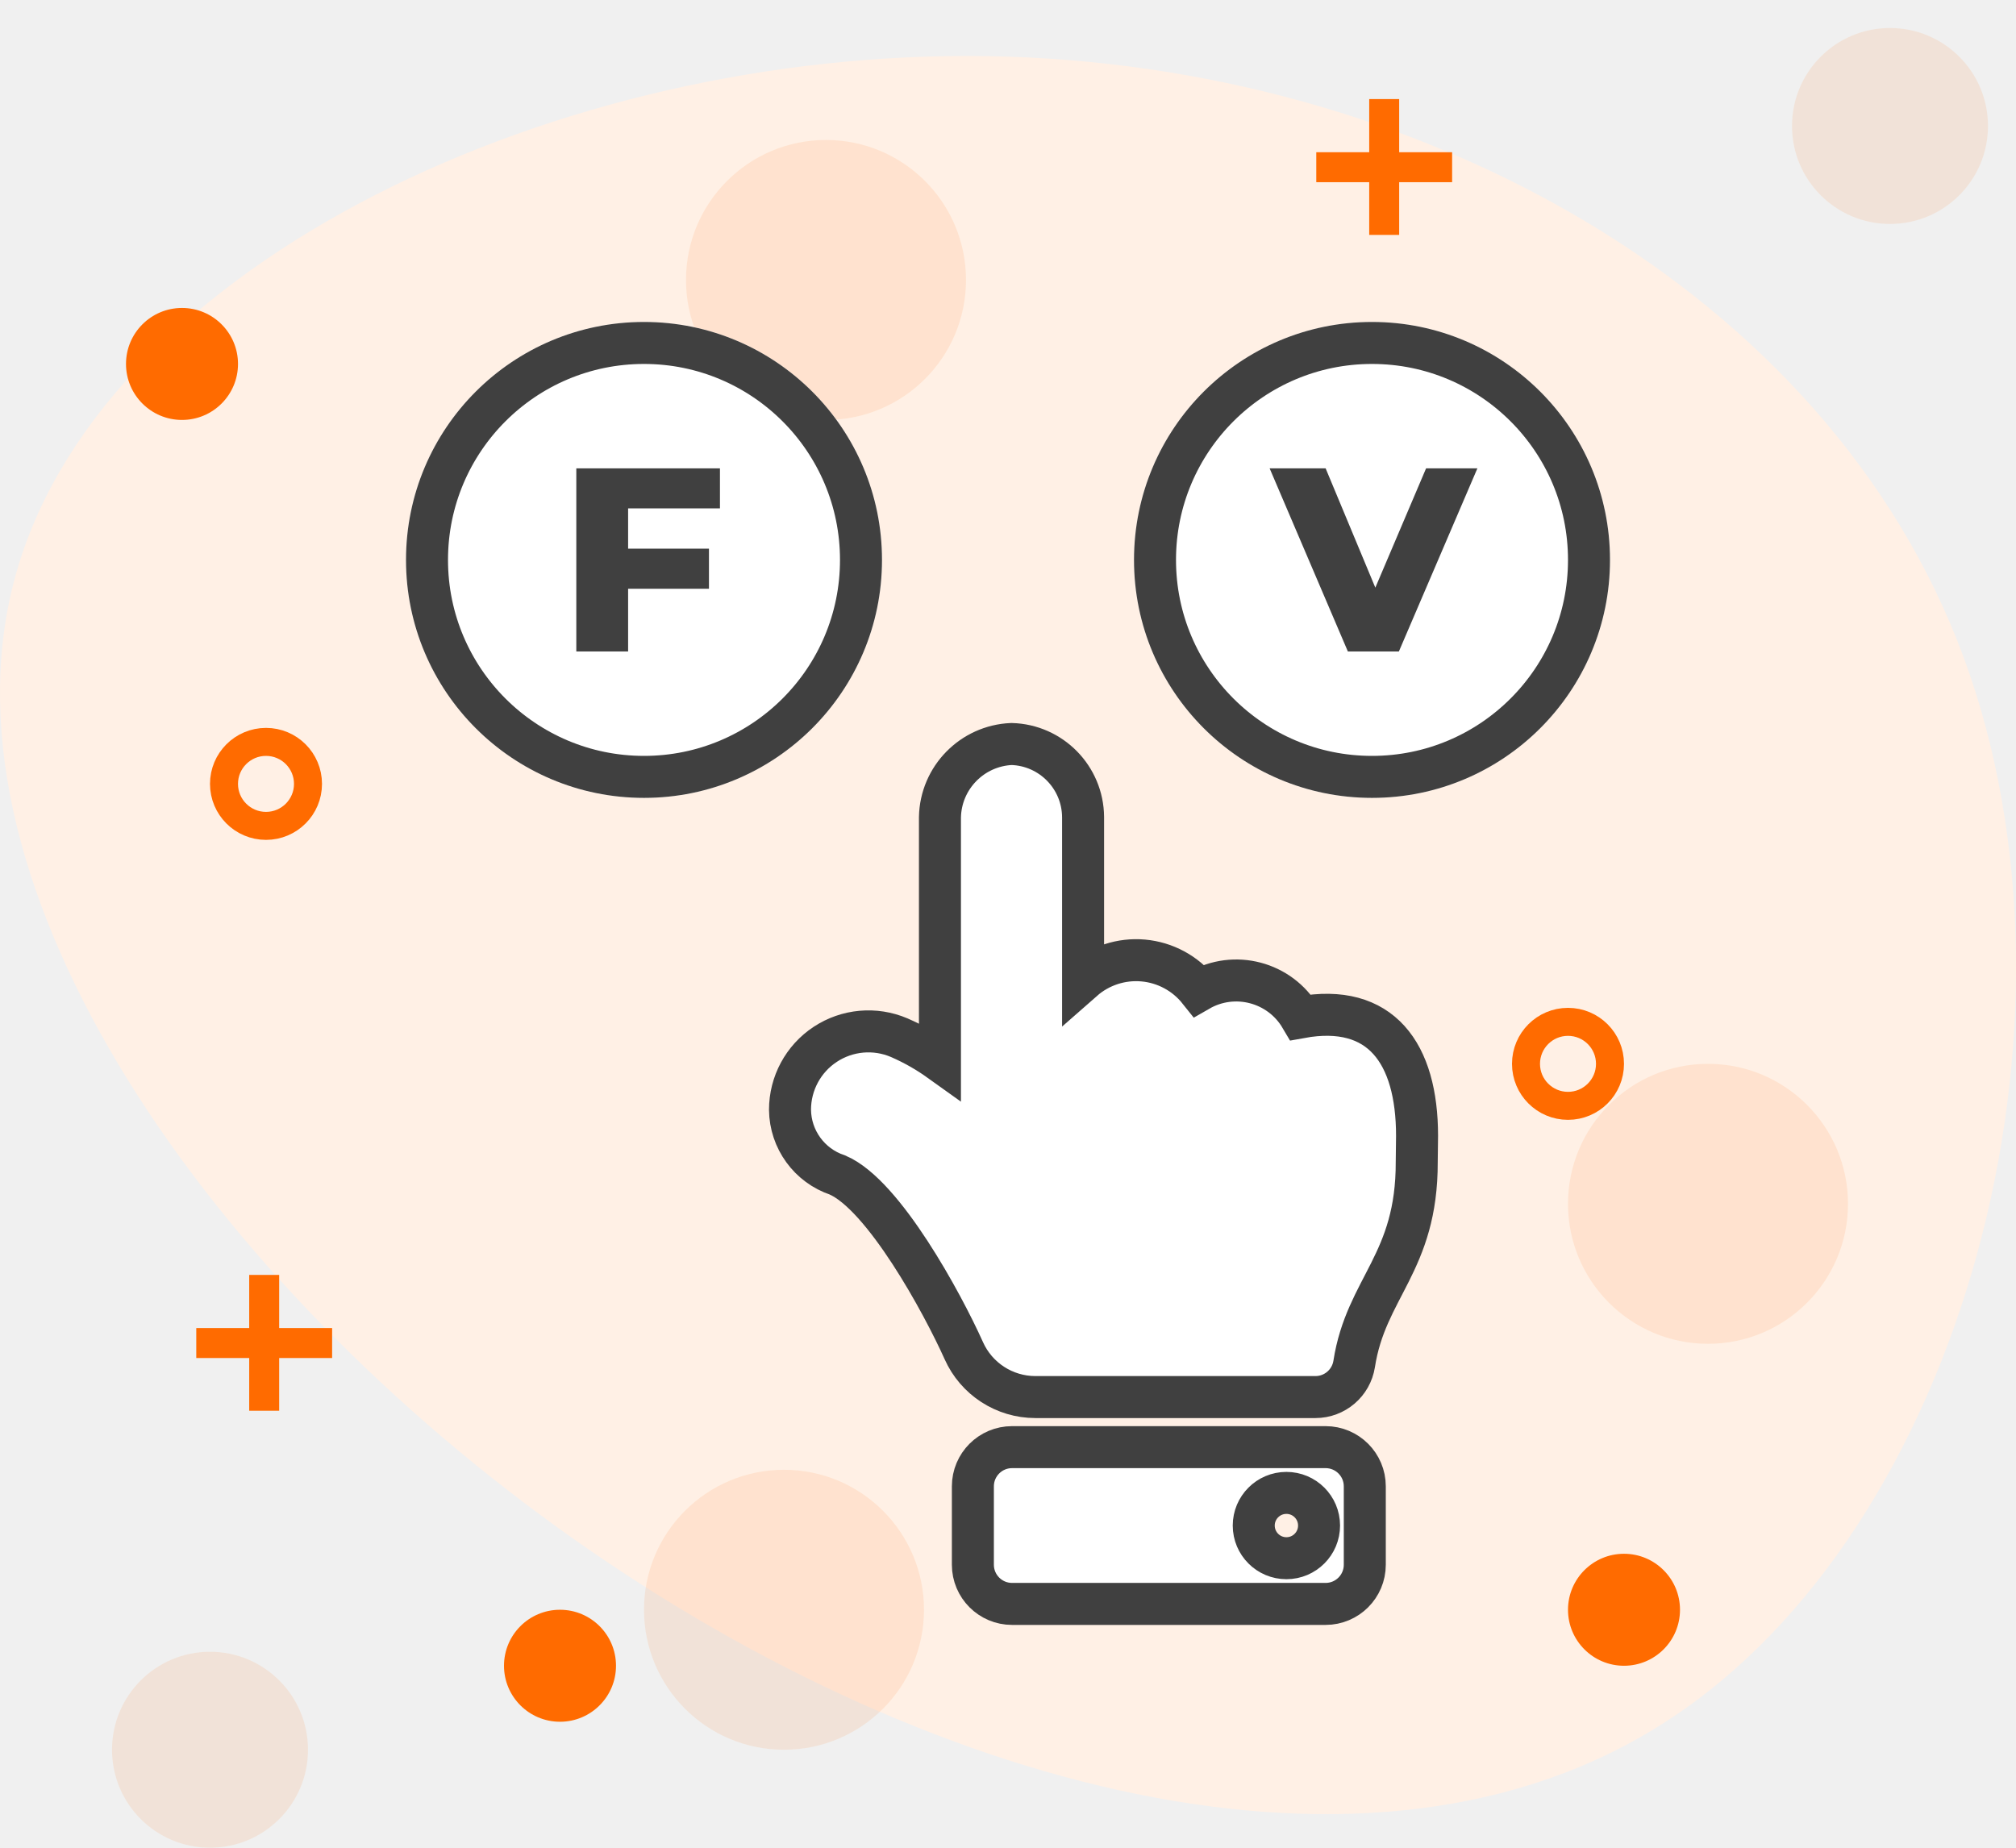
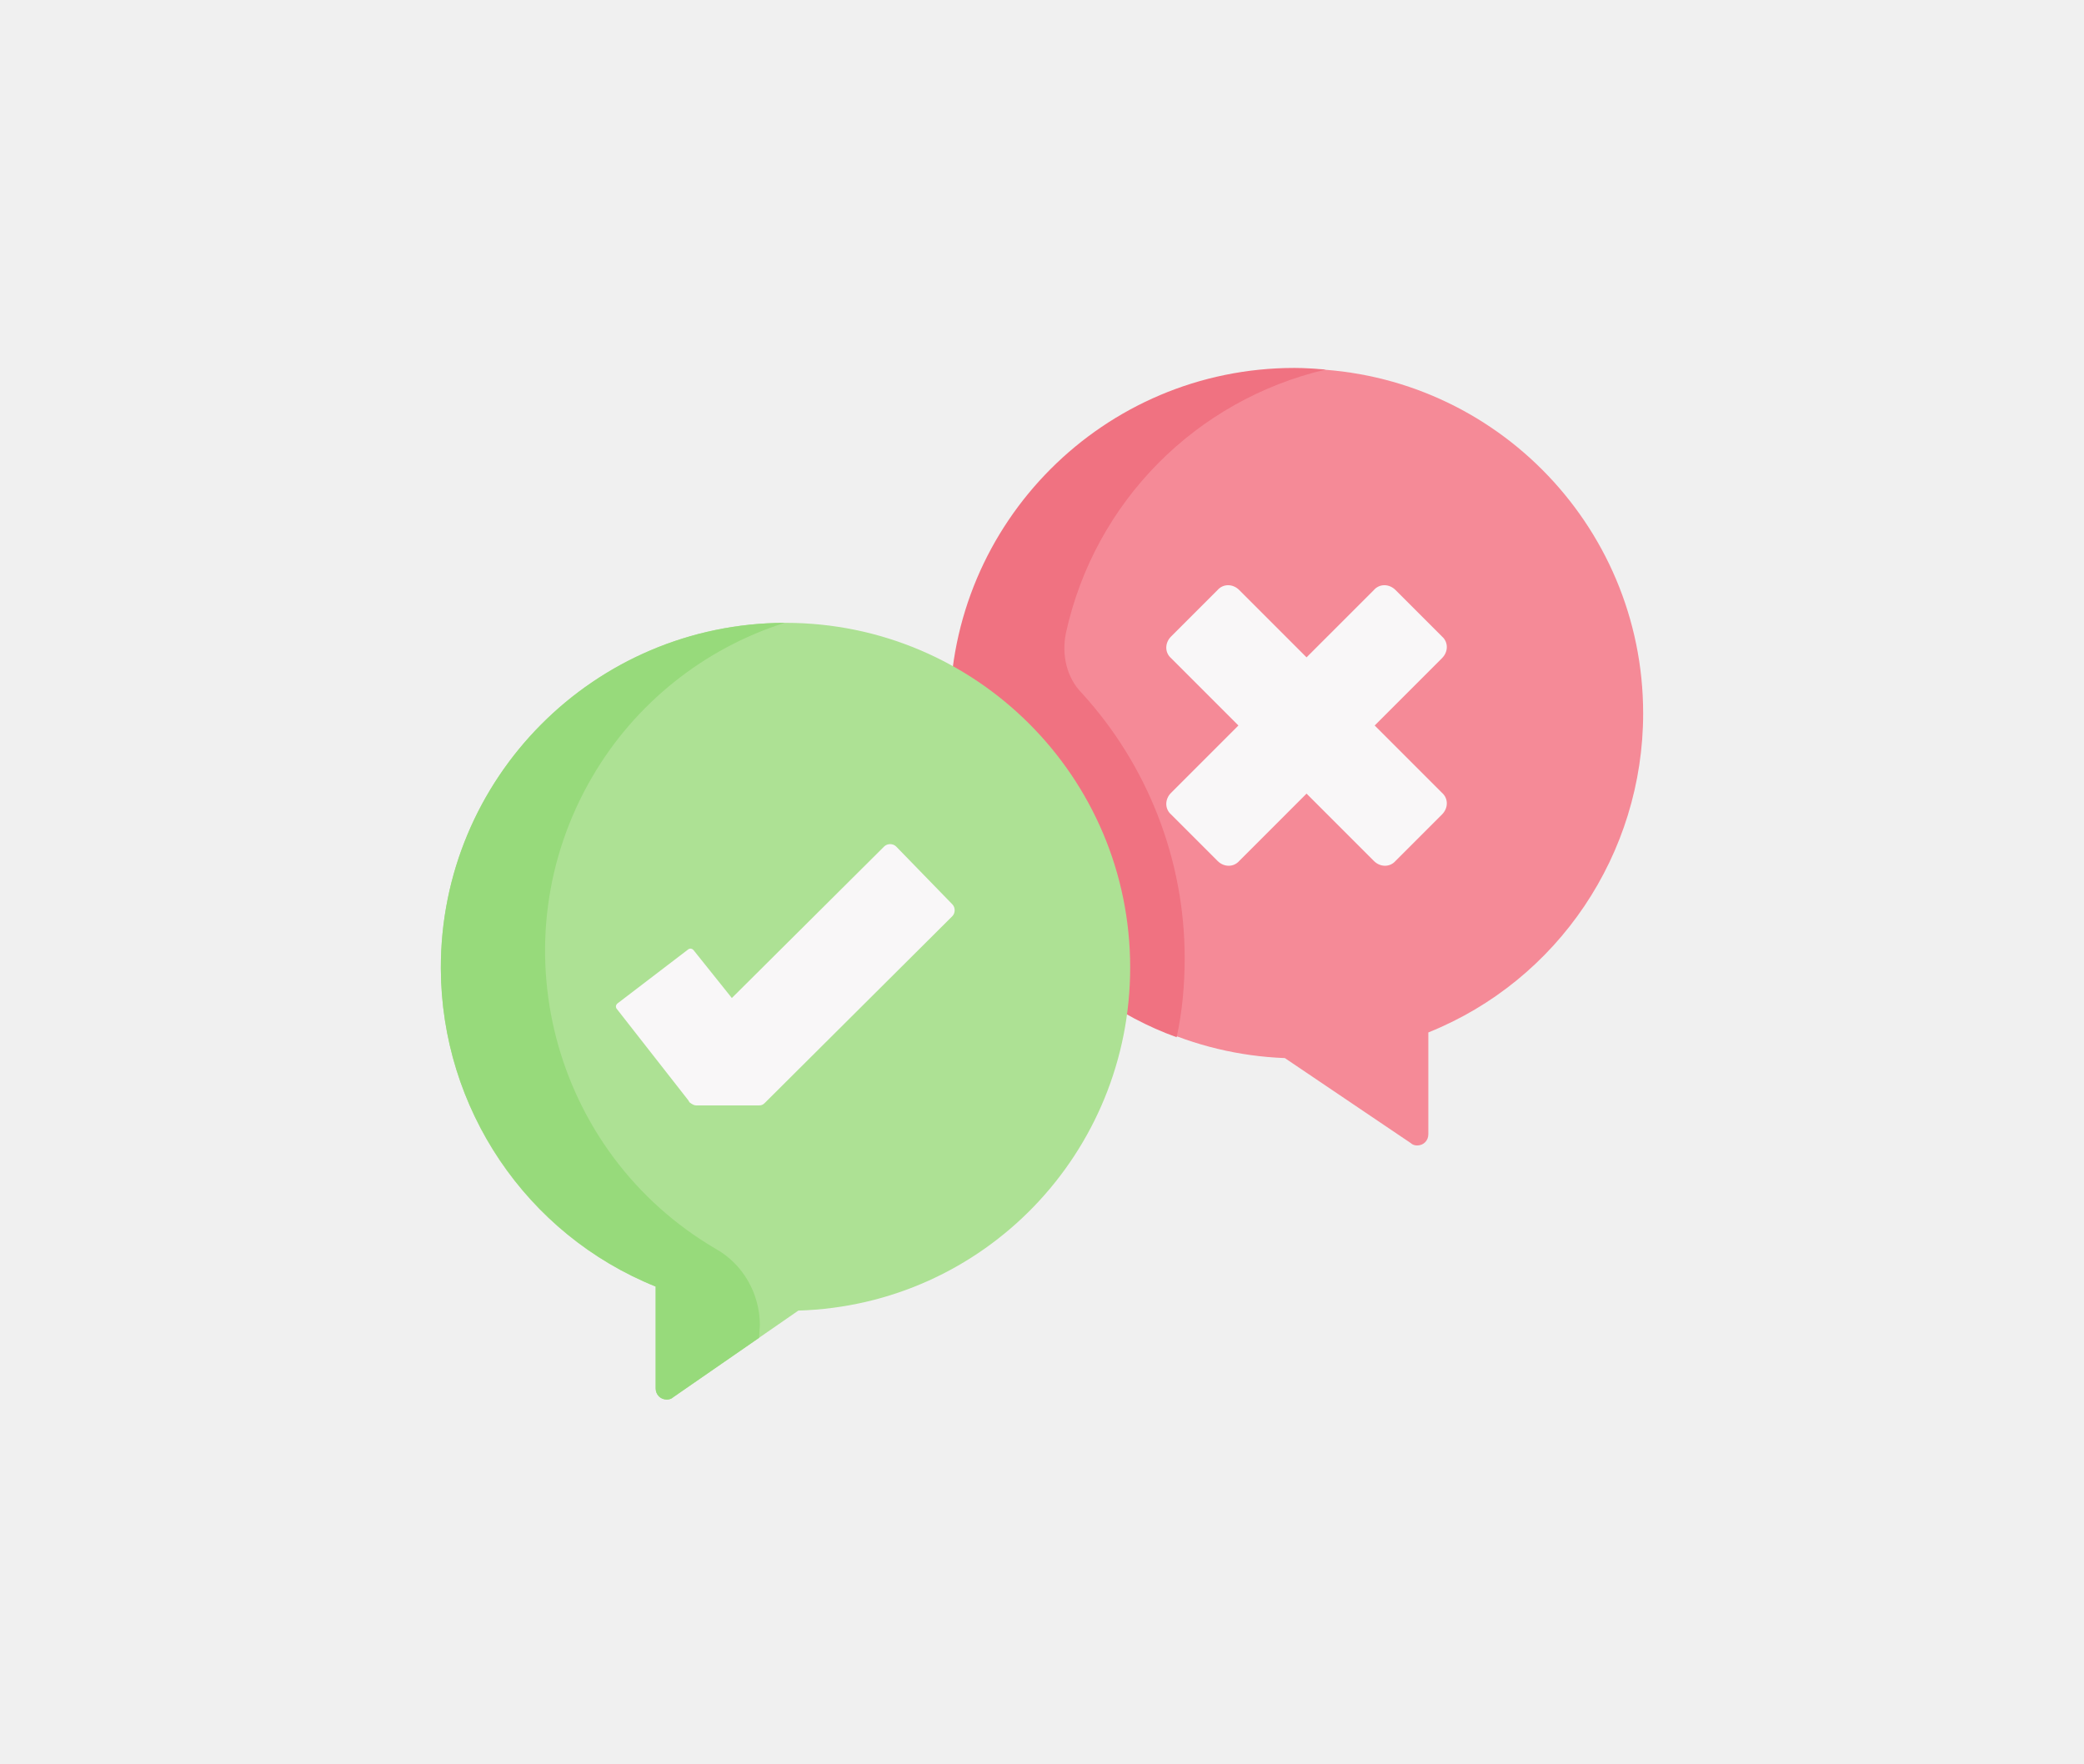
- <svg xmlns="http://www.w3.org/2000/svg" width="144" height="132" viewBox="0 0 144 132">
-   <g id="Grupo_27" data-name="Grupo 27" transform="translate(-8 -13)">
-     <path id="blob_2_" data-name="blob(2)" d="M70.952-16.161c9.669,26.2-.1,62.38-21.209,76C28.637,73.562-3.7,64.621-29.48,46.011S-74.5-.774-68.052-22.5C-61.606-44.336-29.48-59.619,1.294-59.1,31.964-58.58,61.283-42.361,70.952-16.161Z" transform="translate(77.306 76.112)" fill="#fff0e5" />
-     <g id="Grupo_3" data-name="Grupo 3" transform="translate(-5.665 -4.676)">
-       <text id="_" data-name="+" transform="translate(92.665 104.676)" fill="#ff6b00" font-size="20" font-family="Montserrat-Bold, Montserrat" font-weight="700">
-         <tspan x="-5.84" y="0">+</tspan>
-       </text>
-       <text id="_2" data-name="+" transform="translate(32.665 120.676)" fill="#ff6b00" font-size="20" font-family="Montserrat-Bold, Montserrat" font-weight="700">
-         <tspan x="-5.84" y="0">+</tspan>
-       </text>
-       <text id="_3" data-name="+" transform="translate(112.665 36.676)" fill="#ff6b00" font-size="20" font-family="Montserrat-Bold, Montserrat" font-weight="700">
-         <tspan x="-5.84" y="0">+</tspan>
-       </text>
-       <circle id="Elipse_1" data-name="Elipse 1" cx="4" cy="4" r="4" transform="translate(22.665 39.676)" fill="#ff6b00" />
-       <circle id="Elipse_2" data-name="Elipse 2" cx="4" cy="4" r="4" transform="translate(49.665 132.676)" fill="#ff6b00" />
-       <circle id="Elipse_5" data-name="Elipse 5" cx="4" cy="4" r="4" transform="translate(125.665 128.676)" fill="#ff6b00" />
-       <circle id="Elipse_6" data-name="Elipse 6" cx="10" cy="10" r="10" transform="translate(62.665 27.676)" fill="#ff6b00" opacity="0.1" />
-       <circle id="Elipse_7" data-name="Elipse 7" cx="10" cy="10" r="10" transform="translate(125.665 93.676)" fill="#ff6b00" opacity="0.1" />
-       <circle id="Elipse_11" data-name="Elipse 11" cx="7" cy="7" r="7" transform="translate(141.665 19.676)" fill="#ff6b00" opacity="0.1" />
-       <circle id="Elipse_12" data-name="Elipse 12" cx="7" cy="7" r="7" transform="translate(21.665 135.676)" fill="#ff6b00" opacity="0.1" />
-       <circle id="Elipse_8" data-name="Elipse 8" cx="10" cy="10" r="10" transform="translate(59.665 122.676)" fill="#ff6b00" opacity="0.1" />
-       <g id="Elipse_3" data-name="Elipse 3" transform="translate(121.665 89.676)" fill="none" stroke="#ff6b00" stroke-width="2">
-         <circle cx="4" cy="4" r="4" stroke="none" />
-         <circle cx="4" cy="4" r="3" fill="none" />
-       </g>
-       <g id="Elipse_4" data-name="Elipse 4" transform="translate(28.665 69.676)" fill="none" stroke="#ff6b00" stroke-width="2">
-         <circle cx="4" cy="4" r="4" stroke="none" />
-         <circle cx="4" cy="4" r="3" fill="none" />
-       </g>
-     </g>
-     <g id="Grupo_4" data-name="Grupo 4" transform="translate(9 20.651)">
-       <path id="Icon_awesome-hand-point-right" data-name="Icon awesome-hand-point-right" d="M61.431,15.822a5.259,5.259,0,0,1-5.225,5.112H44.56a5.737,5.737,0,0,1-.735,8.275,5.343,5.343,0,0,1-1.919,7.268c1.047,5.732-2.56,8.312-8.468,8.312-.32,0-1.548-.024-1.866-.023-7.228.02-8.968-3.623-14.431-4.469a2.8,2.8,0,0,1-2.364-2.765V17.526h0a5.6,5.6,0,0,1,3.32-5.114C21.467,10.9,29.226,6.692,30.64,3.393A4.971,4.971,0,0,1,35.305,0a5.6,5.6,0,0,1,5.146,7.8A15.853,15.853,0,0,1,38.8,10.71H56.206a5.344,5.344,0,0,1,5.225,5.112ZM11.2,15.862V38.256a2.8,2.8,0,0,1-2.8,2.8H2.8a2.8,2.8,0,0,1-2.8-2.8V15.862a2.8,2.8,0,0,1,2.8-2.8H8.4A2.8,2.8,0,0,1,11.2,15.862ZM7.931,35.457A2.333,2.333,0,1,0,5.6,37.79,2.333,2.333,0,0,0,7.931,35.457Z" transform="translate(55 107.36) rotate(-90)" fill="#fff" />
-       <path id="Icon_awesome-hand-point-right-2" data-name="Icon awesome-hand-point-right" d="M61.431,15.822a5.259,5.259,0,0,1-5.225,5.112H44.56a5.737,5.737,0,0,1-.735,8.275,5.343,5.343,0,0,1-1.919,7.268c1.047,5.732-2.56,8.312-8.468,8.312-.32,0-1.548-.024-1.866-.023-7.228.02-8.968-3.623-14.431-4.469a2.8,2.8,0,0,1-2.364-2.765V17.526h0a5.6,5.6,0,0,1,3.32-5.114C21.467,10.9,29.226,6.692,30.64,3.393A4.971,4.971,0,0,1,35.305,0a5.6,5.6,0,0,1,5.146,7.8A15.853,15.853,0,0,1,38.8,10.71H56.206a5.344,5.344,0,0,1,5.225,5.112ZM11.2,15.862V38.256a2.8,2.8,0,0,1-2.8,2.8H2.8a2.8,2.8,0,0,1-2.8-2.8V15.862a2.8,2.8,0,0,1,2.8-2.8H8.4A2.8,2.8,0,0,1,11.2,15.862ZM7.931,35.457A2.333,2.333,0,1,0,5.6,37.79,2.333,2.333,0,0,0,7.931,35.457Z" transform="translate(55.429 106.931) rotate(-90)" fill="none" stroke="#404040" stroke-width="3" />
-     </g>
-     <g id="Grupo_7" data-name="Grupo 7" transform="translate(2.018 1.181)">
-       <g id="Grupo_5" data-name="Grupo 5" transform="translate(87.326 35)">
-         <g id="Elipse_10" data-name="Elipse 10" transform="translate(-0.344 -0.181)" fill="#fff" stroke="#404040" stroke-width="3">
-           <circle cx="17" cy="17" r="17" stroke="none" />
-           <circle cx="17" cy="17" r="15.5" fill="none" />
-         </g>
-         <path id="Trazado_23" data-name="Trazado 23" d="M6.9-14,1.292-.919H-2.352L-7.94-14h4L-.39-5.478,3.235-14Z" transform="translate(17.284 24.278)" fill="#404040" />
-       </g>
-       <g id="Grupo_6" data-name="Grupo 6" transform="translate(35 35)">
-         <g id="Elipse_9" data-name="Elipse 9" transform="translate(-0.018 -0.181)" fill="#fff" stroke="#404040" stroke-width="3">
-           <circle cx="17" cy="17" r="17" stroke="none" />
-           <circle cx="17" cy="17" r="15.5" fill="none" />
-         </g>
-         <path id="Trazado_22" data-name="Trazado 22" d="M-1.32-11.141v2.878H4.455V-5.4H-1.32V-.919h-3.7V-14H5.24v2.859Z" transform="translate(17.167 24.278)" fill="#404040" />
-       </g>
+ <svg xmlns="http://www.w3.org/2000/svg" version="1.1" id="Layer_1" x="0px" y="0px" viewBox="0 0 260 220" style="enable-background:new 0 0 260 220;" xml:space="preserve">
+   <style type="text/css">
+ 	.st0{fill:#F58A97;}
+ 	.st1{fill:#F07281;}
+ 	.st2{fill:#ADE194;}
+ 	.st3{fill:#97DA7B;}
+ 	.st4{fill:#F9F7F8;}
+ </style>
+   <g transform="translate(-15411 -4254)">
+     <path class="st0" d="M15530,4343c0-23.8,19.3-43,43-43c23.8,0,43,19.3,43,43c0,17.5-10.6,33.3-26.8,39.8v12.7   c0,0.8-0.6,1.4-1.4,1.4c-0.3,0-0.6-0.1-0.8-0.3l-15.7-10.6C15548.2,4385.1,15530,4366.1,15530,4343z" />
+     <path class="st1" d="M15544,4332.9c3.6-16.3,16.2-29,32.4-32.8c-1.3-0.1-2.6-0.2-3.9-0.2c-23.8,0-43,19.3-43,43   c0,13.9,6.7,27,18.1,35.1l0,0c3.2,2.3,6.6,4.1,10.2,5.4c0.7-3.2,1-6.5,1-9.9c0-12.2-4.6-24-12.8-33   C15544.1,4338.6,15543.4,4335.7,15544,4332.9L15544,4332.9z" />
+     <path class="st2" d="M15552,4374.7c0-23.8-19.3-43-43-43c-23.8,0-43,19.3-43,43c0,17.5,10.6,33.3,26.8,39.8v12.7   c0,0.8,0.6,1.4,1.4,1.4c0.3,0,0.6-0.1,0.8-0.3l15.6-10.8C15533.8,4416.8,15552,4397.8,15552,4374.7L15552,4374.7z" />
+     <path class="st3" d="M15505.8,4419.3c0-3.9-2.1-7.6-5.5-9.5c-20.5-12-27.4-38.4-15.4-58.9c5.3-9.1,13.9-16,24-19.2   c-23.9,0.1-43,19.5-42.9,43.2c0.1,17.4,10.7,33.1,26.8,39.6v12.7c0,0.8,0.6,1.4,1.4,1.4c0.3,0,0.6-0.1,0.8-0.3l10.7-7.4   L15505.8,4419.3L15505.8,4419.3z" />
+     <g transform="translate(21.905 27.006)">
+       <path class="st4" d="M15560.6,4317.5l8.4-8.4c0.8-0.8,0.8-2,0-2.7l0,0l-5.8-5.8c-0.8-0.8-2-0.8-2.7,0l-8.4,8.4l-8.4-8.4    c-0.8-0.8-2-0.8-2.7,0l-5.8,5.8c-0.8,0.8-0.8,2,0,2.7l8.4,8.4l-8.4,8.4c-0.8,0.8-0.8,2,0,2.7l5.8,5.8c0.8,0.8,2,0.8,2.7,0l0,0    l8.4-8.4l8.4,8.4c0.8,0.8,2,0.8,2.7,0l0,0l5.8-5.8c0.8-0.8,0.8-2,0-2.7l0,0L15560.6,4317.5z" />
+       <path class="st4" d="M15476,4364.9h7.8c0.3,0,0.5-0.1,0.7-0.3l23.4-23.3c0.4-0.4,0.4-1.1,0-1.5l-7-7.2c-0.4-0.4-1.1-0.4-1.5,0l0,0    l-19,18.9l-4.8-6c-0.2-0.2-0.4-0.2-0.6-0.1l-8.9,6.8c-0.2,0.2-0.2,0.4-0.1,0.6l0,0l9,11.5c0,0.1,0.1,0.1,0.1,0.2    C15475.5,4364.8,15475.7,4364.9,15476,4364.9L15476,4364.9z" />
    </g>
  </g>
</svg>
